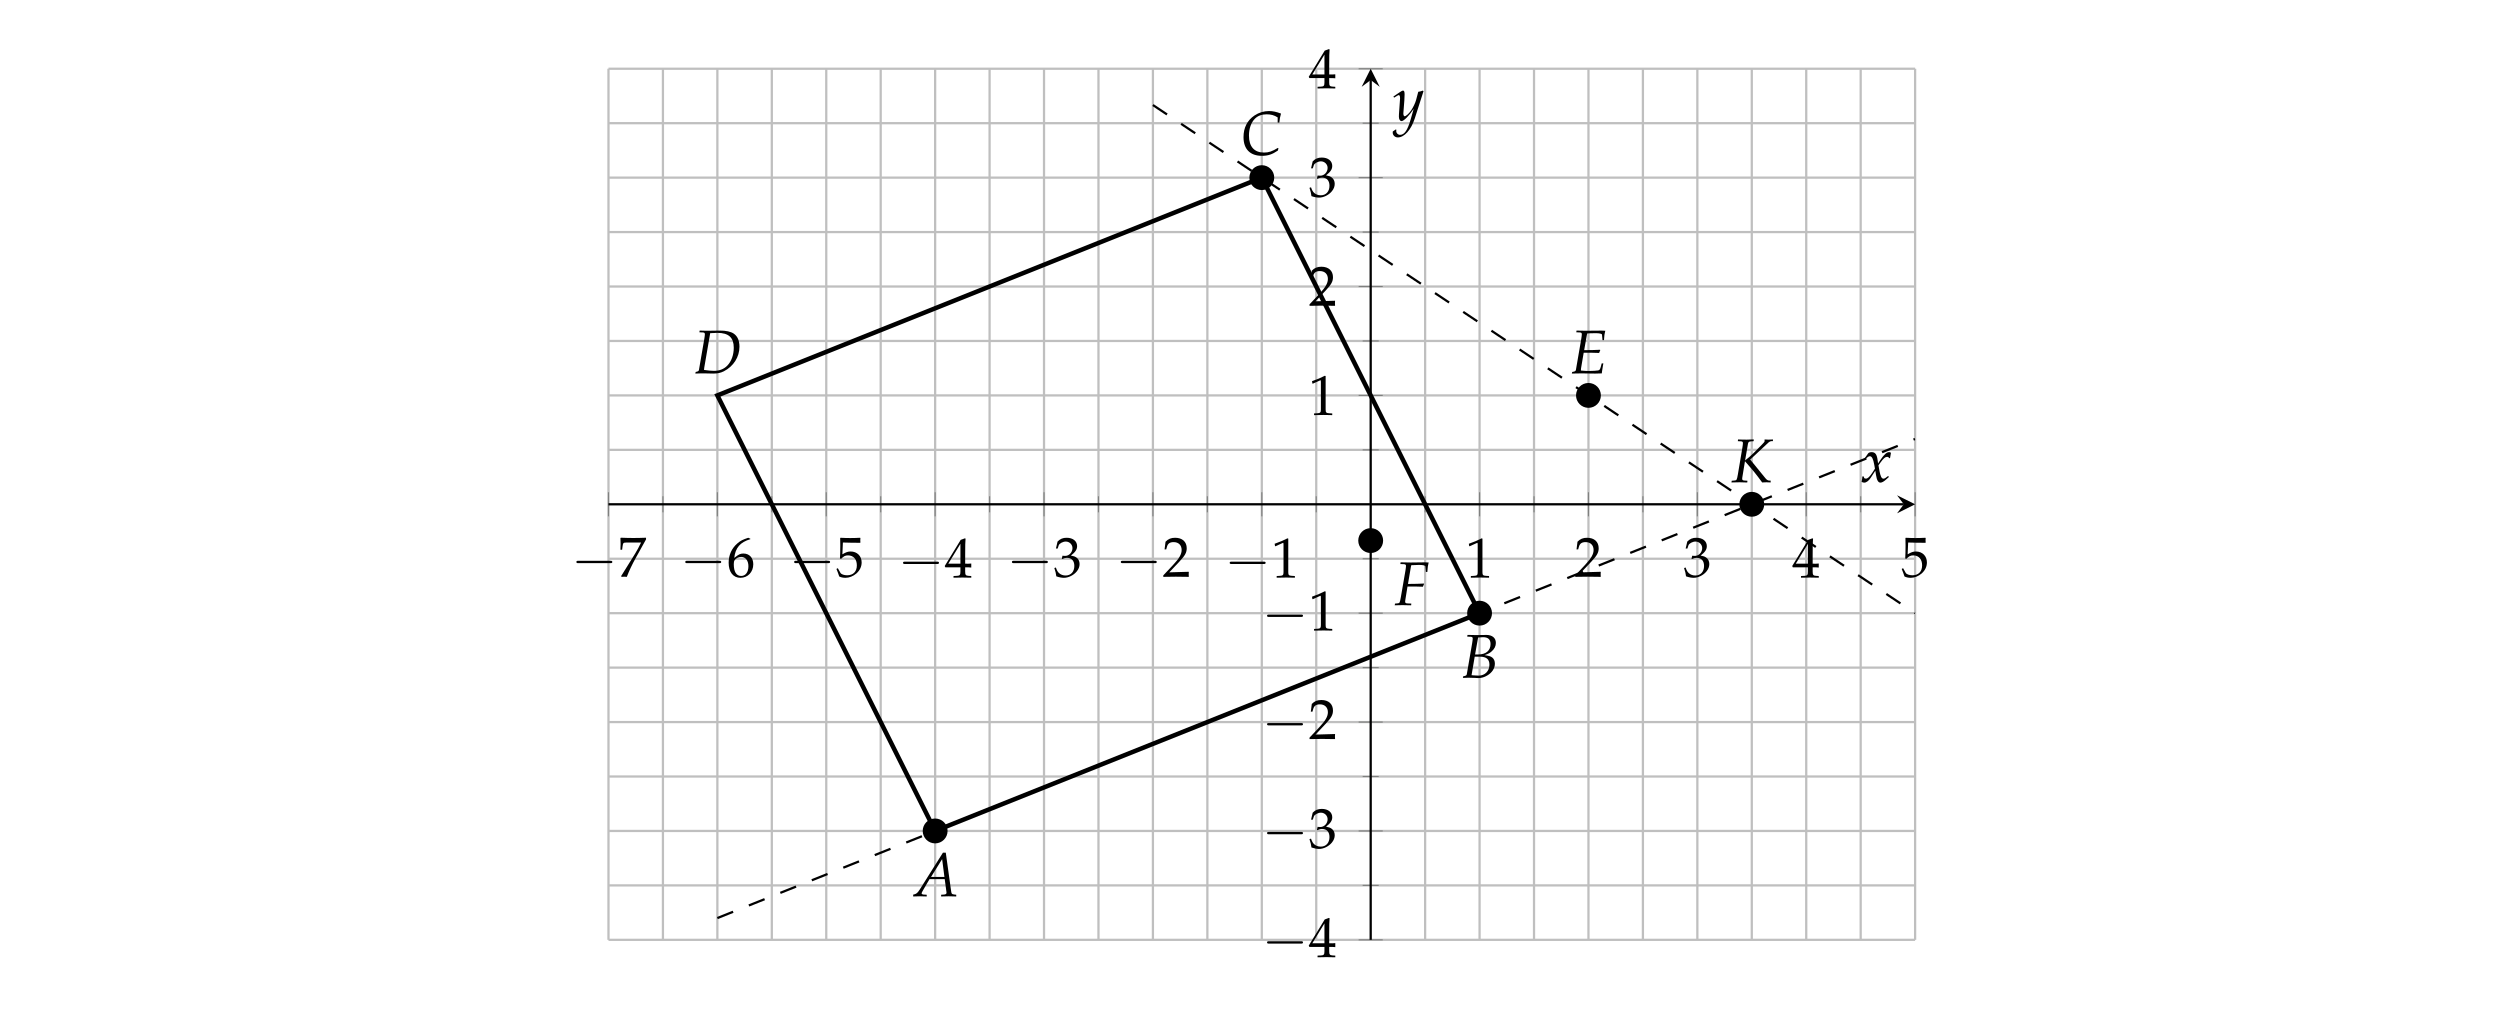
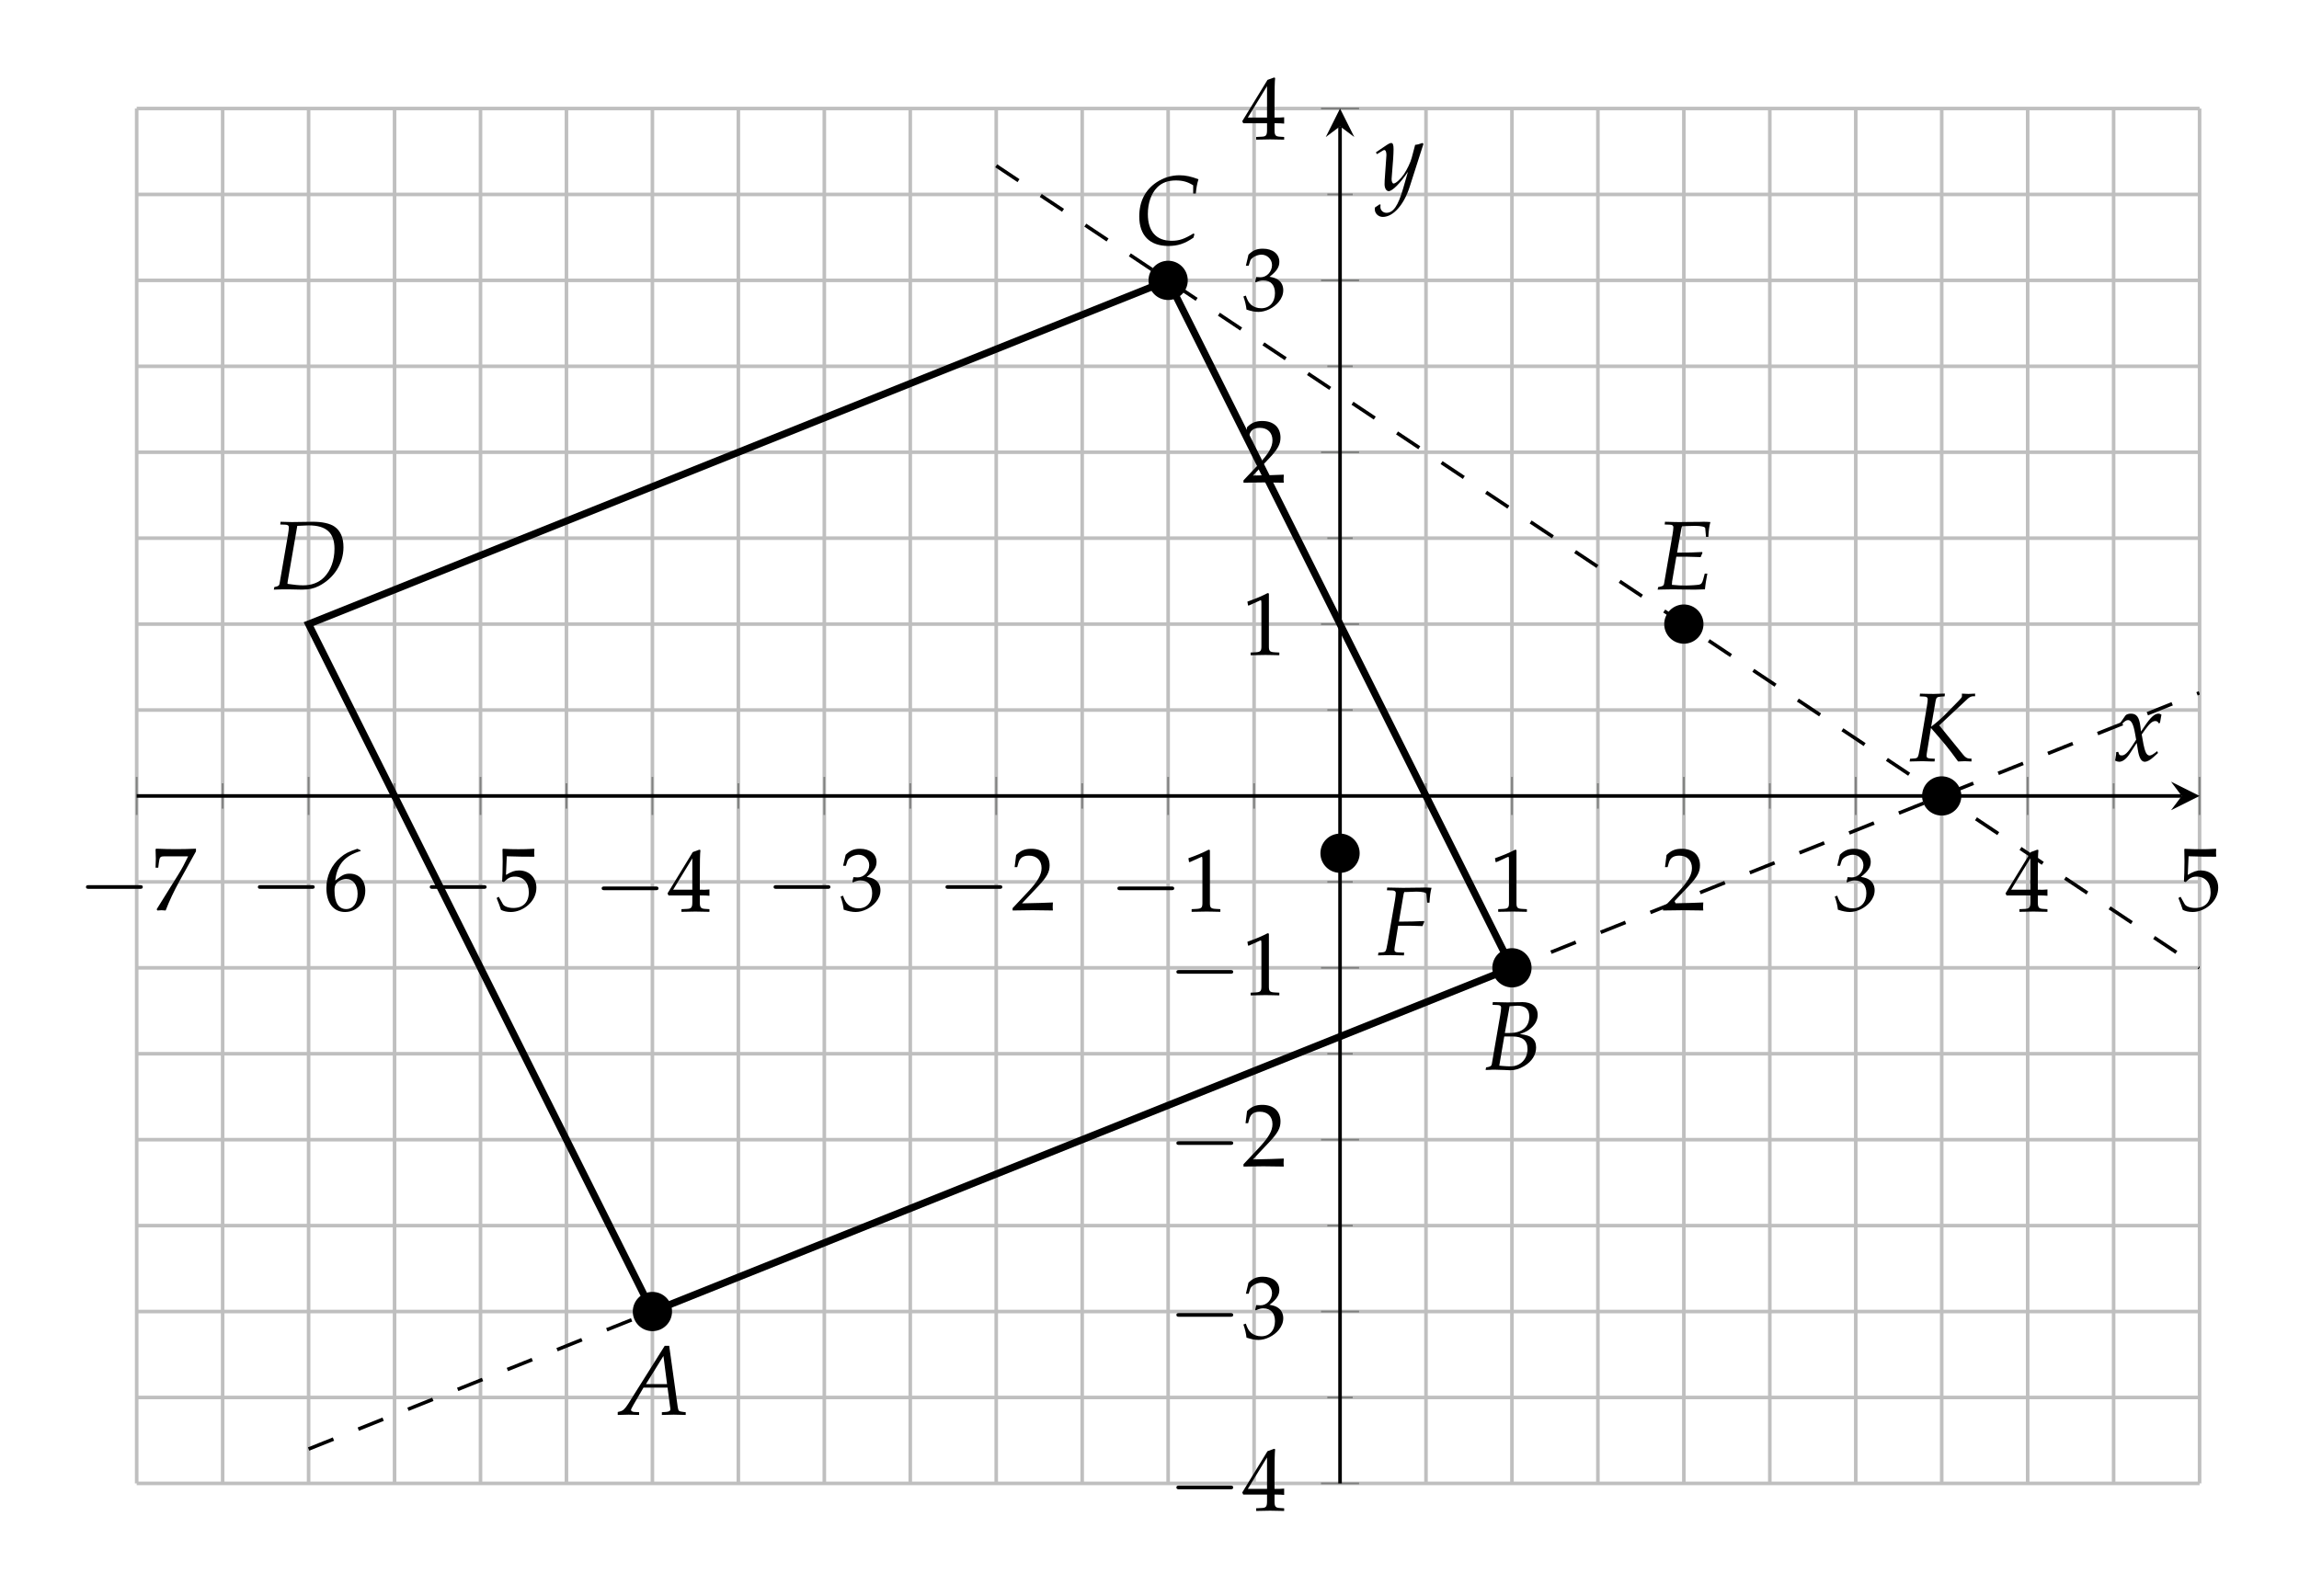
- <svg xmlns="http://www.w3.org/2000/svg" xmlns:xlink="http://www.w3.org/1999/xlink" version="1.1" width="440.829" height="178.246" viewBox="0 0 440.829 178.246">
+ <svg xmlns="http://www.w3.org/2000/svg" xmlns:xlink="http://www.w3.org/1999/xlink" version="1.1" width="256.773" height="178.246" viewBox="0 0 256.773 178.246">
  <defs>
    <path id="font_1_1" d="M.659 .23C.676 .23 .694 .23 .694 .25 .694 .27 .676 .27 .659 .27H.118C.101 .27 .083 .27 .083 .25 .083 .23 .101 .23 .118 .23H.659Z" />
    <path id="font_2_25" d="M.056 .01 .065-.003C.104 0 .104 0 .111 0 .118 0 .118 0 .157-.003 .199 .106 .248 .21 .314 .33L.497 .66V.69C.389 .686 .354 .685 .273 .685 .2 .685 .151 .686 .054 .69L.044 .685C.047 .589 .047 .589 .047 .579 .047 .568 .047 .568 .044 .477H.074L.081 .533C.089 .596 .096 .604 .142 .604H.409C.369 .521 .338 .463 .3 .402L.056 .01Z" />
    <path id="font_2_24" d="M.416 .672 .379 .689C.283 .657 .242 .637 .191 .593 .088 .507 .032 .385 .032 .248 .032 .082 .112-.02 .241-.02 .371-.02 .468 .083 .468 .22 .468 .335 .399 .41 .293 .41 .243 .41 .213 .397 .154 .35 .143 .341 .142 .34 .131 .332 .152 .513 .236 .61 .416 .664V.672M.255 .35C.331 .35 .382 .284 .382 .185 .382 .08 .331 .013 .254 .013 .169 .013 .123 .086 .123 .221 .123 .256 .127 .275 .138 .292 .16 .326 .207 .35 .255 .35Z" />
    <path id="font_2_23" d="M.127 .605C.256 .601 .312 .6 .432 .6L.437 .605C.435 .623 .435 .631 .435 .644 .435 .658 .435 .666 .437 .684L.432 .689C.357 .685 .312 .684 .258 .684 .203 .684 .159 .685 .084 .689L.079 .684C.08 .623 .081 .579 .081 .547 .081 .462 .078 .366 .075 .322L.095 .316C.142 .363 .169 .377 .218 .377 .314 .377 .374 .309 .374 .201 .374 .09 .31 .025 .201 .025 .147 .025 .097 .043 .083 .069L.037 .151 .013 .137C.036 .08 .048 .048 .062 .004 .09-.011 .13-.02 .173-.02 .24-.02 .311 .009 .366 .057 .427 .111 .459 .179 .459 .253 .459 .366 .378 .446 .264 .446 .216 .446 .18 .433 .118 .396L.127 .605Z" />
    <path id="font_2_22" d="M.28 .181V.106C.28 .046 .269 .032 .22 .03L.158 .027V-.003C.291 0 .291 0 .315 0 .339 0 .339 0 .472-.003V.027L.424 .03C.375 .033 .364 .046 .364 .106V.181C.423 .181 .444 .18 .472 .177V.248C.425 .244 .406 .244 .391 .245H.388 .364V.384C.364 .562 .366 .648 .371 .689L.359 .694 .285 .667 .002 .204 .013 .181H.28M.28 .245H.065L.28 .597V.245Z" />
    <path id="font_2_21" d="M.043 .498H.074L.092 .554C.103 .588 .166 .622 .218 .622 .283 .622 .336 .569 .336 .506 .336 .431 .277 .368 .206 .368 .198 .368 .187 .369 .174 .37L.159 .371 .147 .318 .154 .312C.192 .329 .211 .334 .238 .334 .321 .334 .369 .281 .369 .19 .369 .088 .308 .021 .215 .021 .169 .021 .128 .036 .098 .064 .074 .086 .061 .109 .042 .163L.015 .153C.036 .092 .044 .056 .05 .006 .103-.012 .147-.02 .184-.02 .264-.02 .356 .025 .411 .092 .445 .133 .462 .177 .462 .224 .462 .272 .442 .314 .406 .339 .381 .357 .358 .365 .308 .374 .388 .436 .418 .482 .418 .541 .418 .63 .344 .689 .233 .689 .165 .689 .12 .67 .072 .622L.043 .498Z" />
    <path id="font_2_20" d="M.016 .023V-.003C.203 0 .203 0 .239 0 .275 0 .275 0 .468-.003 .466 .018 .466 .028 .466 .042 .466 .055 .466 .065 .468 .087 .353 .082 .307 .081 .122 .077L.304 .27C.401 .373 .431 .428 .431 .503 .431 .618 .353 .689 .226 .689 .154 .689 .105 .669 .056 .619L.039 .483H.068L.081 .529C.097 .587 .133 .612 .2 .612 .286 .612 .341 .558 .341 .473 .341 .398 .299 .324 .186 .204L.016 .023Z" />
    <path id="font_2_19" d="M.067 .555H.077L.206 .613C.207 .614 .208 .614 .209 .614 .215 .614 .217 .605 .217 .581V.096C.217 .044 .206 .033 .152 .03L.096 .027V-.003C.25 0 .25 0 .261 0 .274 0 .296 0 .33-.001 .342-.002 .377-.002 .418-.003V.027L.366 .03C.311 .033 .301 .044 .301 .096V.689L.287 .694C.222 .66 .151 .63 .06 .598L.067 .555Z" />
    <clipPath id="clip_3">
-       <path transform="matrix(1,0,0,-1,107.295,165.723)" d="M0 0H230.401V153.601H0Z" />
+       <path transform="matrix(1,0,0,-1,15.267,165.723)" d="M0 0H230.401V153.601H0Z" />
    </clipPath>
    <path id="font_4_18" d="M.462 .705 .089 .112C.053 .056 .035 .04 .001 .032L-.019 .027V-.003C.073 0 .073 0 .093 0 .112 0 .114 0 .2-.003V.025L.148 .028C.132 .029 .117 .038 .117 .047 .117 .055 .124 .069 .143 .102L.245 .277H.491L.516 .089V.086C.516 .085 .517 .082 .518 .077 .519 .069 .52 .059 .52 .055 .52 .039 .505 .03 .477 .028L.433 .025V-.003C.535 0 .535 0 .555 0 .575 0 .575 0 .677-.003V.025L.651 .028C.604 .035 .603 .035 .595 .08L.508 .705H.462M.449 .601 .486 .313H.27L.449 .601Z" />
    <path id="font_4_1" d="M.097 .664 .15 .662C.174 .661 .185 .653 .185 .635 .185 .621 .181 .589 .176 .559L.089 .055C.085 .037 .073 .03 .031 .023L.026-.003 .063-.002C.09 0 .105 0 .117 0 .128 0 .154-.001 .18-.002L.217-.003 .237-.004C.256-.005 .269-.006 .277-.006 .325-.006 .373 .008 .42 .036 .499 .083 .543 .151 .543 .227 .543 .27 .529 .303 .502 .325 .476 .346 .446 .355 .377 .365 .434 .385 .459 .397 .49 .425 .536 .464 .559 .511 .559 .562 .559 .644 .501 .692 .401 .692 .399 .692 .389 .692 .374 .691L.311 .69C.299 .689 .263 .689 .251 .689 .232 .689 .201 .69 .152 .691L.1 .692 .097 .664M.217 .34H.302C.405 .34 .455 .298 .455 .211 .455 .108 .382 .034 .282 .034 .262 .034 .233 .035 .2 .038 .194 .039 .182 .04 .166 .041L.217 .34M.272 .65C.283 .65 .285 .651 .306 .652 .327 .654 .34 .655 .352 .655 .433 .655 .473 .619 .473 .544 .473 .439 .399 .376 .275 .376H.223L.272 .65Z" />
    <path id="font_4_2" d="M.597 .519H.624C.629 .576 .637 .619 .651 .665 .575 .694 .518 .706 .456 .706 .374 .706 .292 .681 .222 .634 .105 .555 .045 .437 .045 .284 .045 .09 .152-.018 .343-.018 .439-.018 .51 .005 .6 .067L.61 .103 .6 .11C.506 .053 .454 .035 .376 .035 .219 .035 .133 .131 .133 .309 .133 .42 .167 .519 .228 .581 .275 .629 .339 .653 .418 .653 .489 .653 .541 .639 .597 .603V.519Z" />
    <path id="font_4_4" d="M.221 .334H.338C.365 .334 .396 .333 .444 .331L.47 .33 .489 .375 .485 .382C.404 .378 .344 .376 .266 .376H.229L.271 .614C.274 .63 .276 .638 .28 .646L.327 .648C.359 .649 .391 .65 .413 .65 .475 .65 .516 .641 .517 .626L.525 .537H.549C.552 .601 .559 .651 .57 .689 .549 .691 .519 .692 .501 .692 .498 .692 .487 .692 .463 .691L.343 .69C.334 .689 .275 .689 .265 .689 .228 .689 .201 .689 .15 .691L.105 .692 .102 .664 .156 .662C.18 .661 .191 .653 .191 .635 .191 .621 .187 .589 .182 .559L.095 .055C.091 .037 .079 .03 .035 .023L.03-.003 .071-.002C.102-.001 .164 0 .184 0L.399-.003H.409C.423-.003 .448-.002 .481-.001L.514 0 .518 .036C.52 .056 .525 .086 .534 .135L.539 .161H.512L.496 .101C.486 .065 .477 .053 .455 .048 .435 .044 .362 .039 .308 .039 .267 .039 .245 .04 .176 .046V.05C.176 .064 .177 .072 .178 .081L.221 .334Z" />
    <path id="font_4_3" d="M.033 .023 .028-.003 .121 0H.144 .176C.195 0 .227-.001 .27-.002 .29-.003 .305-.003 .316-.003 .388-.003 .437 .008 .489 .034 .645 .114 .741 .265 .741 .431 .741 .529 .711 .599 .65 .642 .604 .675 .519 .693 .424 .692L.22 .689H.21C.201 .689 .198 .689 .097 .692L.094 .664 .147 .662C.171 .661 .182 .653 .182 .635 .182 .621 .178 .589 .173 .559L.086 .055C.083 .039 .072 .031 .041 .025L.033 .023M.268 .65C.283 .65 .288 .651 .315 .652 .346 .654 .366 .655 .384 .655 .566 .655 .649 .579 .649 .415 .649 .298 .611 .193 .543 .124 .489 .069 .416 .041 .329 .041 .285 .041 .236 .046 .168 .056 .168 .068 .169 .075 .172 .093L.268 .65Z" />
    <path id="font_4_6" d="M.371 .664 .374 .692H.35L.26 .689C.244 .689 .226 .689 .183 .69L.119 .692 .116 .664 .163 .662C.187 .661 .198 .653 .198 .635 .198 .621 .195 .592 .189 .559L.116 .125C.099 .033 .098 .032 .058 .028L.017 .025 .013-.003 .055-.002C.103-.001 .126 0 .145 0L.242-.003H.268L.271 .025 .222 .028C.195 .03 .186 .037 .186 .057 .186 .063 .187 .074 .188 .078L.231 .34C.381 .169 .404 .14 .509-.003L.578 0C.614-.001 .62-.002 .646-.003V.027H.626C.603 .027 .583 .039 .562 .065L.316 .367 .608 .64C.624 .655 .645 .665 .662 .665H.683V.692L.66 .691C.639 .69 .623 .689 .615 .689 .605 .689 .589 .69 .568 .691L.548 .692V.663C.548 .655 .538 .642 .51 .614L.382 .484C.338 .439 .297 .403 .233 .353L.278 .613C.285 .651 .292 .658 .329 .661L.371 .664Z" />
    <path id="font_4_5" d="M.286 .646 .392 .65C.454 .65 .494 .641 .495 .626L.503 .537H.527C.53 .6 .537 .651 .548 .689 .526 .691 .498 .692 .481 .692L.44 .691 .275 .689H.246C.221 .689 .181 .69 .143 .691L.094 .692 .091 .664 .147 .662C.171 .661 .182 .652 .182 .635 .182 .621 .178 .589 .173 .559L.098 .125C.081 .033 .081 .032 .04 .028L.004 .025 0-.003 .034-.002C.074-.001 .106 0 .127 0 .145 0 .174-.001 .213-.002L.265-.003 .268 .025 .204 .028C.177 .029 .168 .037 .168 .057 .168 .063 .169 .074 .17 .078L.206 .301H.323C.35 .301 .381 .3 .429 .298L.455 .297 .474 .342 .47 .349C.389 .345 .329 .343 .251 .343H.214L.26 .614C.263 .63 .264 .635 .269 .646L.286 .646Z" />
    <path id="font_4_16" d="M.021 .088C.021 .068 .019 .055 .013 .023 .011 .011 .01 .008 .009 .001 .024-.007 .04-.011 .052-.011 .085-.011 .124 .018 .155 .065L.231 .182 .242 .113C.255 .028 .278-.011 .314-.011 .336-.011 .368 .006 .4 .035L.449 .079 .44 .098C.404 .068 .379 .053 .363 .053 .348 .053 .335 .063 .325 .083 .316 .102 .305 .139 .3 .168L.282 .269 .317 .318C.364 .383 .391 .406 .422 .406 .438 .406 .45 .398 .455 .383L.469 .387 .484 .472C.472 .479 .463 .482 .454 .482 .414 .482 .374 .446 .312 .354L.275 .299 .269 .347C.257 .446 .23 .482 .171 .482 .145 .482 .123 .474 .114 .461L.056 .378 .073 .368C.103 .402 .123 .416 .142 .416 .175 .416 .197 .375 .214 .277L.225 .215 .185 .153C.142 .086 .108 .054 .08 .054 .065 .054 .054 .058 .052 .063L.041 .091 .021 .088Z" />
    <path id="font_4_17" d="M-.007-.179C-.008-.186-.008-.192-.008-.197-.008-.24 .029-.275 .074-.275 .18-.275 .29-.152 .349 .033L.49 .473 .479 .482C.45 .471 .427 .465 .405 .463L.37 .331C.358 .284 .323 .211 .29 .162 .255 .111 .206 .067 .184 .067 .172 .067 .163 .09 .164 .115L.165 .128 .18 .322C.182 .353 .184 .391 .184 .419 .184 .464 .177 .482 .16 .482 .147 .482 .133 .475 .085 .442L.003 .386 .014 .368 .064 .398 .068 .401C.078 .407 .085 .41 .089 .41 .103 .41 .111 .391 .111 .358 .111 .357 .111 .351 .11 .343L.093 .1 .092 .06C.092 .018 .11-.011 .135-.011 .172-.011 .256 .074 .331 .187L.282 .016C.231-.161 .181-.233 .111-.233 .076-.233 .049-.206 .049-.172 .049-.167 .05-.159 .051-.15L.041-.146-.007-.179Z" />
  </defs>
-   <path transform="matrix(1,0,0,-1,107.295,165.723)" stroke-width=".399" stroke-linecap="butt" stroke-miterlimit="10" stroke-linejoin="miter" fill="none" stroke="#bfbfbf" d="M9.6 0V153.601M28.8 0V153.601M48 0V153.601M67.2 0V153.601M86.4 0V153.601M105.601 0V153.601M124.801 0V153.601M144.001 0V153.601M163.201 0V153.601M182.401 0V153.601M201.601 0V153.601M220.801 0V153.601" />
-   <path transform="matrix(1,0,0,-1,107.295,165.723)" stroke-width=".399" stroke-linecap="butt" stroke-miterlimit="10" stroke-linejoin="miter" fill="none" stroke="#bfbfbf" d="M0 0V153.601M19.2 0V153.601M38.4 0V153.601M57.6 0V153.601M76.8 0V153.601M96 0V153.601M115.201 0V153.601M153.601 0V153.601M172.801 0V153.601M192.001 0V153.601M211.201 0V153.601M230.401 0V153.601" />
-   <path transform="matrix(1,0,0,-1,107.295,165.723)" stroke-width=".399" stroke-linecap="butt" stroke-miterlimit="10" stroke-linejoin="miter" fill="none" stroke="#bfbfbf" d="M0 9.6H230.401M0 28.8H230.401M0 48H230.401M0 67.2H230.401M0 86.4H230.401M0 105.601H230.401M0 124.801H230.401M0 144.001H230.401" />
-   <path transform="matrix(1,0,0,-1,107.295,165.723)" stroke-width=".399" stroke-linecap="butt" stroke-miterlimit="10" stroke-linejoin="miter" fill="none" stroke="#bfbfbf" d="M0 0H230.401M0 19.2H230.401M0 38.4H230.401M0 57.6H230.401M0 96H230.401M0 115.201H230.401M0 134.401H230.401M0 153.601H230.401" />
-   <path transform="matrix(1,0,0,-1,107.295,165.723)" stroke-width=".199" stroke-linecap="butt" stroke-miterlimit="10" stroke-linejoin="miter" fill="none" stroke="#7f807f" d="M9.6 75.383V78.218M28.8 75.383V78.218M48 75.383V78.218M67.2 75.383V78.218M86.4 75.383V78.218M105.601 75.383V78.218M124.801 75.383V78.218M144.001 75.383V78.218M163.201 75.383V78.218M182.401 75.383V78.218M201.601 75.383V78.218M220.801 75.383V78.218" />
-   <path transform="matrix(1,0,0,-1,107.295,165.723)" stroke-width=".199" stroke-linecap="butt" stroke-miterlimit="10" stroke-linejoin="miter" fill="none" stroke="#7f807f" d="M0 74.674V78.926M19.2 74.674V78.926M38.4 74.674V78.926M57.6 74.674V78.926M76.8 74.674V78.926M96 74.674V78.926M115.201 74.674V78.926M153.601 74.674V78.926M172.801 74.674V78.926M192.001 74.674V78.926M211.201 74.674V78.926M230.401 74.674V78.926" />
-   <path transform="matrix(1,0,0,-1,107.295,165.723)" stroke-width=".199" stroke-linecap="butt" stroke-miterlimit="10" stroke-linejoin="miter" fill="none" stroke="#7f807f" d="M132.983 9.6H135.818M132.983 28.8H135.818M132.983 48H135.818M132.983 67.2H135.818M132.983 86.4H135.818M132.983 105.601H135.818M132.983 124.801H135.818M132.983 144.001H135.818" />
-   <path transform="matrix(1,0,0,-1,107.295,165.723)" stroke-width=".199" stroke-linecap="butt" stroke-miterlimit="10" stroke-linejoin="miter" fill="none" stroke="#7f807f" d="M132.275 0H136.527M132.275 19.2H136.527M132.275 38.4H136.527M132.275 57.6H136.527M132.275 96H136.527M132.275 115.201H136.527M132.275 134.401H136.527M132.275 153.601H136.527" />
-   <path transform="matrix(1,0,0,-1,107.295,165.723)" stroke-width=".399" stroke-linecap="butt" stroke-miterlimit="10" stroke-linejoin="miter" fill="none" stroke="#000000" d="M0 76.8H228.409" />
-   <path transform="matrix(1,0,0,-1,335.7037,88.92265)" d="M1.993 0-1.196 1.594 0 0-1.196-1.594" />
-   <path transform="matrix(1,0,0,-1,107.295,165.723)" stroke-width=".399" stroke-linecap="butt" stroke-miterlimit="10" stroke-linejoin="miter" fill="none" stroke="#000000" d="M134.401 0V151.608" />
-   <path transform="matrix(0,-1,-1,-0,241.6957,14.11476)" d="M1.993 0-1.196 1.594 0 0-1.196-1.594" />
-   <use data-text="−" xlink:href="#font_1_1" transform="matrix(10.3811,0,0,-10.3811,100.769,101.689)" />
-   <use data-text="7" xlink:href="#font_2_25" transform="matrix(9.9626,0,0,-9.9626,108.964,101.689)" />
-   <use data-text="−" xlink:href="#font_1_1" transform="matrix(10.3811,0,0,-10.3811,119.969,101.689)" />
-   <use data-text="6" xlink:href="#font_2_24" transform="matrix(9.9626,0,0,-9.9626,128.164,101.689)" />
-   <use data-text="−" xlink:href="#font_1_1" transform="matrix(10.3811,0,0,-10.3811,139.169,101.689)" />
-   <use data-text="5" xlink:href="#font_2_23" transform="matrix(9.9626,0,0,-9.9626,147.363,101.689)" />
-   <use data-text="−" xlink:href="#font_1_1" transform="matrix(10.3811,0,0,-10.3811,158.369,101.839)" />
-   <use data-text="4" xlink:href="#font_2_22" transform="matrix(9.9626,0,0,-9.9626,166.563,101.839)" />
-   <use data-text="−" xlink:href="#font_1_1" transform="matrix(10.3811,0,0,-10.3811,177.569,101.689)" />
-   <use data-text="3" xlink:href="#font_2_21" transform="matrix(9.9626,0,0,-9.9626,185.763,101.689)" />
-   <use data-text="−" xlink:href="#font_1_1" transform="matrix(10.3811,0,0,-10.3811,196.769,101.689)" />
-   <use data-text="2" xlink:href="#font_2_20" transform="matrix(9.9626,0,0,-9.9626,204.963,101.689)" />
-   <use data-text="−" xlink:href="#font_1_1" transform="matrix(10.3811,0,0,-10.3811,215.969,101.839)" />
-   <use data-text="1" xlink:href="#font_2_19" transform="matrix(9.9626,0,0,-9.9626,224.163,101.839)" />
-   <use data-text="1" xlink:href="#font_2_19" transform="matrix(9.9626,0,0,-9.9626,258.403,101.839)" />
-   <use data-text="2" xlink:href="#font_2_20" transform="matrix(9.9626,0,0,-9.9626,277.603,101.689)" />
-   <use data-text="3" xlink:href="#font_2_21" transform="matrix(9.9626,0,0,-9.9626,296.803,101.689)" />
-   <use data-text="4" xlink:href="#font_2_22" transform="matrix(9.9626,0,0,-9.9626,316.003,101.839)" />
-   <use data-text="5" xlink:href="#font_2_23" transform="matrix(9.9626,0,0,-9.9626,335.203,101.689)" />
-   <use data-text="−" xlink:href="#font_1_1" transform="matrix(10.3811,0,0,-10.3811,222.557,168.772)" />
-   <use data-text="4" xlink:href="#font_2_22" transform="matrix(9.9626,0,0,-9.9626,230.752,168.772)" />
-   <use data-text="−" xlink:href="#font_1_1" transform="matrix(10.3811,0,0,-10.3811,222.557,149.497)" />
-   <use data-text="3" xlink:href="#font_2_21" transform="matrix(9.9626,0,0,-9.9626,230.752,149.497)" />
-   <use data-text="−" xlink:href="#font_1_1" transform="matrix(10.3811,0,0,-10.3811,222.557,130.297)" />
-   <use data-text="2" xlink:href="#font_2_20" transform="matrix(9.9626,0,0,-9.9626,230.752,130.297)" />
-   <use data-text="−" xlink:href="#font_1_1" transform="matrix(10.3811,0,0,-10.3811,222.557,111.172)" />
-   <use data-text="1" xlink:href="#font_2_19" transform="matrix(9.9626,0,0,-9.9626,230.752,111.172)" />
-   <use data-text="1" xlink:href="#font_2_19" transform="matrix(9.9626,0,0,-9.9626,230.752,73.17102)" />
-   <use data-text="2" xlink:href="#font_2_20" transform="matrix(9.9626,0,0,-9.9626,230.752,53.89602)" />
-   <use data-text="3" xlink:href="#font_2_21" transform="matrix(9.9626,0,0,-9.9626,230.752,34.64702)" />
-   <use data-text="4" xlink:href="#font_2_22" transform="matrix(9.9626,0,0,-9.9626,230.752,15.57202)" />
+   <path transform="matrix(1,0,0,-1,15.267,165.723)" stroke-width=".399" stroke-linecap="butt" stroke-miterlimit="10" stroke-linejoin="miter" fill="none" stroke="#bfbfbf" d="M9.6 0V153.601M28.8 0V153.601M48 0V153.601M67.2 0V153.601M86.4 0V153.601M105.601 0V153.601M124.801 0V153.601M144.001 0V153.601M163.201 0V153.601M182.401 0V153.601M201.601 0V153.601M220.801 0V153.601" />
+   <path transform="matrix(1,0,0,-1,15.267,165.723)" stroke-width=".399" stroke-linecap="butt" stroke-miterlimit="10" stroke-linejoin="miter" fill="none" stroke="#bfbfbf" d="M0 0V153.601M19.2 0V153.601M38.4 0V153.601M57.6 0V153.601M76.8 0V153.601M96 0V153.601M115.201 0V153.601M153.601 0V153.601M172.801 0V153.601M192.001 0V153.601M211.201 0V153.601M230.401 0V153.601" />
+   <path transform="matrix(1,0,0,-1,15.267,165.723)" stroke-width=".399" stroke-linecap="butt" stroke-miterlimit="10" stroke-linejoin="miter" fill="none" stroke="#bfbfbf" d="M0 9.6H230.401M0 28.8H230.401M0 48H230.401M0 67.2H230.401M0 86.4H230.401M0 105.601H230.401M0 124.801H230.401M0 144.001H230.401" />
+   <path transform="matrix(1,0,0,-1,15.267,165.723)" stroke-width=".399" stroke-linecap="butt" stroke-miterlimit="10" stroke-linejoin="miter" fill="none" stroke="#bfbfbf" d="M0 0H230.401M0 19.2H230.401M0 38.4H230.401M0 57.6H230.401M0 96H230.401M0 115.201H230.401M0 134.401H230.401M0 153.601H230.401" />
+   <path transform="matrix(1,0,0,-1,15.267,165.723)" stroke-width=".199" stroke-linecap="butt" stroke-miterlimit="10" stroke-linejoin="miter" fill="none" stroke="#7f807f" d="M9.6 75.383V78.218M28.8 75.383V78.218M48 75.383V78.218M67.2 75.383V78.218M86.4 75.383V78.218M105.601 75.383V78.218M124.801 75.383V78.218M144.001 75.383V78.218M163.201 75.383V78.218M182.401 75.383V78.218M201.601 75.383V78.218M220.801 75.383V78.218" />
+   <path transform="matrix(1,0,0,-1,15.267,165.723)" stroke-width=".199" stroke-linecap="butt" stroke-miterlimit="10" stroke-linejoin="miter" fill="none" stroke="#7f807f" d="M0 74.674V78.926M19.2 74.674V78.926M38.4 74.674V78.926M57.6 74.674V78.926M76.8 74.674V78.926M96 74.674V78.926M115.201 74.674V78.926M153.601 74.674V78.926M172.801 74.674V78.926M192.001 74.674V78.926M211.201 74.674V78.926M230.401 74.674V78.926" />
+   <path transform="matrix(1,0,0,-1,15.267,165.723)" stroke-width=".199" stroke-linecap="butt" stroke-miterlimit="10" stroke-linejoin="miter" fill="none" stroke="#7f807f" d="M132.983 9.6H135.818M132.983 28.8H135.818M132.983 48H135.818M132.983 67.2H135.818M132.983 86.4H135.818M132.983 105.601H135.818M132.983 124.801H135.818M132.983 144.001H135.818" />
+   <path transform="matrix(1,0,0,-1,15.267,165.723)" stroke-width=".199" stroke-linecap="butt" stroke-miterlimit="10" stroke-linejoin="miter" fill="none" stroke="#7f807f" d="M132.275 0H136.527M132.275 19.2H136.527M132.275 38.4H136.527M132.275 57.6H136.527M132.275 96H136.527M132.275 115.201H136.527M132.275 134.401H136.527M132.275 153.601H136.527" />
+   <path transform="matrix(1,0,0,-1,15.267,165.723)" stroke-width=".399" stroke-linecap="butt" stroke-miterlimit="10" stroke-linejoin="miter" fill="none" stroke="#000000" d="M0 76.8H228.409" />
+   <path transform="matrix(1,0,0,-1,243.6757,88.92265)" d="M1.993 0-1.196 1.594 0 0-1.196-1.594" />
+   <path transform="matrix(1,0,0,-1,15.267,165.723)" stroke-width=".399" stroke-linecap="butt" stroke-miterlimit="10" stroke-linejoin="miter" fill="none" stroke="#000000" d="M134.401 0V151.608" />
+   <path transform="matrix(0,-1,-1,-0,149.6677,14.11476)" d="M1.993 0-1.196 1.594 0 0-1.196-1.594" />
+   <use data-text="−" xlink:href="#font_1_1" transform="matrix(10.3811,0,0,-10.3811,8.742001,101.689)" />
+   <use data-text="7" xlink:href="#font_2_25" transform="matrix(9.9626,0,0,-9.9626,16.936,101.689)" />
+   <use data-text="−" xlink:href="#font_1_1" transform="matrix(10.3811,0,0,-10.3811,27.942,101.689)" />
+   <use data-text="6" xlink:href="#font_2_24" transform="matrix(9.9626,0,0,-9.9626,36.136,101.689)" />
+   <use data-text="−" xlink:href="#font_1_1" transform="matrix(10.3811,0,0,-10.3811,47.141,101.689)" />
+   <use data-text="5" xlink:href="#font_2_23" transform="matrix(9.9626,0,0,-9.9626,55.336,101.689)" />
+   <use data-text="−" xlink:href="#font_1_1" transform="matrix(10.3811,0,0,-10.3811,66.341,101.839)" />
+   <use data-text="4" xlink:href="#font_2_22" transform="matrix(9.9626,0,0,-9.9626,74.535,101.839)" />
+   <use data-text="−" xlink:href="#font_1_1" transform="matrix(10.3811,0,0,-10.3811,85.541,101.689)" />
+   <use data-text="3" xlink:href="#font_2_21" transform="matrix(9.9626,0,0,-9.9626,93.735,101.689)" />
+   <use data-text="−" xlink:href="#font_1_1" transform="matrix(10.3811,0,0,-10.3811,104.741,101.689)" />
+   <use data-text="2" xlink:href="#font_2_20" transform="matrix(9.9626,0,0,-9.9626,112.935,101.689)" />
+   <use data-text="−" xlink:href="#font_1_1" transform="matrix(10.3811,0,0,-10.3811,123.941,101.839)" />
+   <use data-text="1" xlink:href="#font_2_19" transform="matrix(9.9626,0,0,-9.9626,132.135,101.839)" />
+   <use data-text="1" xlink:href="#font_2_19" transform="matrix(9.9626,0,0,-9.9626,166.375,101.839)" />
+   <use data-text="2" xlink:href="#font_2_20" transform="matrix(9.9626,0,0,-9.9626,185.575,101.689)" />
+   <use data-text="3" xlink:href="#font_2_21" transform="matrix(9.9626,0,0,-9.9626,204.775,101.689)" />
+   <use data-text="4" xlink:href="#font_2_22" transform="matrix(9.9626,0,0,-9.9626,223.975,101.839)" />
+   <use data-text="5" xlink:href="#font_2_23" transform="matrix(9.9626,0,0,-9.9626,243.175,101.689)" />
+   <use data-text="−" xlink:href="#font_1_1" transform="matrix(10.3811,0,0,-10.3811,130.53,168.772)" />
+   <use data-text="4" xlink:href="#font_2_22" transform="matrix(9.9626,0,0,-9.9626,138.724,168.772)" />
+   <use data-text="−" xlink:href="#font_1_1" transform="matrix(10.3811,0,0,-10.3811,130.53,149.497)" />
+   <use data-text="3" xlink:href="#font_2_21" transform="matrix(9.9626,0,0,-9.9626,138.724,149.497)" />
+   <use data-text="−" xlink:href="#font_1_1" transform="matrix(10.3811,0,0,-10.3811,130.53,130.297)" />
+   <use data-text="2" xlink:href="#font_2_20" transform="matrix(9.9626,0,0,-9.9626,138.724,130.297)" />
+   <use data-text="−" xlink:href="#font_1_1" transform="matrix(10.3811,0,0,-10.3811,130.53,111.172)" />
+   <use data-text="1" xlink:href="#font_2_19" transform="matrix(9.9626,0,0,-9.9626,138.724,111.172)" />
+   <use data-text="1" xlink:href="#font_2_19" transform="matrix(9.9626,0,0,-9.9626,138.724,73.17102)" />
+   <use data-text="2" xlink:href="#font_2_20" transform="matrix(9.9626,0,0,-9.9626,138.724,53.89602)" />
+   <use data-text="3" xlink:href="#font_2_21" transform="matrix(9.9626,0,0,-9.9626,138.724,34.64702)" />
+   <use data-text="4" xlink:href="#font_2_22" transform="matrix(9.9626,0,0,-9.9626,138.724,15.57202)" />
  <g clip-path="url(#clip_3)">
-     <use data-text="A" xlink:href="#font_4_18" transform="matrix(10.9091,0,0,-10.9091,161.229,158.044)" />
-     <use data-text="B" xlink:href="#font_4_1" transform="matrix(10.9091,0,0,-10.9091,257.67,119.503)" />
-     <use data-text="C" xlink:href="#font_4_2" transform="matrix(10.9091,0,0,-10.9091,218.78,27.28203)" />
-     <use data-text="E" xlink:href="#font_4_4" transform="matrix(10.9091,0,0,-10.9091,276.843,65.84002)" />
-     <path transform="matrix(1,0,0,-1,107.295,165.723)" stroke-width=".797" stroke-linecap="butt" stroke-miterlimit="10" stroke-linejoin="miter" fill="none" stroke="#000000" d="M57.6 19.2 153.601 57.6 115.201 134.401 19.2 96 57.6 19.2" />
-     <path transform="matrix(1,0,0,-1,107.295,165.723)" stroke-width=".399" stroke-linecap="butt" stroke-dasharray="2.989,2.989" stroke-miterlimit="10" stroke-linejoin="miter" fill="none" stroke="#000000" d="M19.2 3.84 21.333 4.693 23.466 5.547 25.599 6.4 27.733 7.253 29.866 8.106 31.999 8.96 34.132 9.813 36.265 10.666 38.398 11.519 40.531 12.373 42.665 13.226 44.798 14.079 46.931 14.932 49.064 15.786 51.197 16.639 53.33 17.492 55.463 18.345 57.596 19.199 59.73 20.052 61.863 20.905 63.996 21.758 66.129 22.612 68.262 23.465 70.395 24.318 72.528 25.171 74.662 26.025 76.795 26.878 78.928 27.731 81.061 28.584 83.194 29.438 85.327 30.291 87.46 31.144 89.593 31.997 91.727 32.851 93.86 33.704 95.993 34.557 98.126 35.41 100.259 36.264 102.392 37.117 104.525 37.97 106.658 38.823 108.792 39.677 110.925 40.53 113.058 41.383 115.191 42.236 117.324 43.09 119.457 43.943 121.59 44.796 123.724 45.649 125.857 46.503 127.99 47.356 130.123 48.209 132.256 49.062 134.389 49.916 136.522 50.769 138.655 51.622 140.789 52.475 142.922 53.329 145.055 54.182 147.188 55.035 149.321 55.888 151.454 56.742 153.587 57.595 155.72 58.448 157.854 59.301 159.987 60.155 162.12 61.008 164.253 61.861 166.386 62.714 168.519 63.568 170.652 64.421 172.786 65.274 174.919 66.127 177.052 66.981 179.185 67.834 181.318 68.687 183.451 69.54 185.584 70.394 187.717 71.247 189.851 72.1 191.984 72.953 194.117 73.807 196.25 74.66 198.383 75.513 200.516 76.366 202.649 77.22 204.782 78.073 206.916 78.926 209.049 79.779 211.182 80.633 213.315 81.486 215.448 82.339 217.581 83.192 219.714 84.046 221.848 84.899 223.981 85.752 226.114 86.606 228.247 87.459 230.38 88.312" />
-     <path transform="matrix(1,0,0,-1,107.295,165.723)" stroke-width=".399" stroke-linecap="butt" stroke-dasharray="2.989,2.989" stroke-miterlimit="10" stroke-linejoin="miter" fill="none" stroke="#000000" d="M96 147.201 97.358 146.296 98.716 145.39 100.073 144.485 101.431 143.58 102.788 142.675 104.146 141.77 105.503 140.865 106.861 139.96 108.219 139.055 109.576 138.15 110.934 137.245 112.291 136.34 113.649 135.435 115.006 134.53 116.364 133.625 117.721 132.72 119.079 131.815 120.437 130.91 121.794 130.005 123.152 129.1 124.509 128.195 125.867 127.29 127.224 126.385 128.582 125.48 129.939 124.575 131.297 123.67 132.655 122.765 134.012 121.86 135.37 120.955 136.727 120.049 138.085 119.144 139.442 118.239 140.8 117.334 142.158 116.429 143.515 115.524 144.873 114.619 146.23 113.714 147.588 112.809 148.945 111.904 150.303 110.999 151.66 110.094 153.018 109.189 154.376 108.284 155.733 107.379 157.091 106.474 158.448 105.569 159.806 104.664 161.163 103.759 162.521 102.854 163.879 101.949 165.236 101.044 166.594 100.139 167.951 99.234 169.309 98.329 170.666 97.423 172.024 96.519 173.381 95.613 174.739 94.709 176.097 93.804 177.454 92.899 178.812 91.993 180.169 91.088 181.527 90.183 182.884 89.278 184.242 88.373 185.599 87.468 186.957 86.563 188.315 85.658 189.672 84.753 191.03 83.848 192.387 82.943 193.745 82.038 195.102 81.133 196.46 80.228 197.817 79.323 199.175 78.418 200.533 77.513 201.89 76.608 203.248 75.703 204.605 74.798 205.963 73.893 207.32 72.987 208.678 72.082 210.036 71.177 211.393 70.273 212.751 69.367 214.108 68.462 215.466 67.557 216.823 66.652 218.181 65.747 219.538 64.842 220.896 63.937 222.254 63.032 223.611 62.127 224.969 61.222 226.326 60.317 227.684 59.412 229.041 58.507 230.399 57.602" />
-     <use data-text="D" xlink:href="#font_4_3" transform="matrix(10.9091,0,0,-10.9091,122.306,65.84002)" />
-     <use data-text="K" xlink:href="#font_4_6" transform="matrix(10.9091,0,0,-10.9091,305.173,85.04003)" />
-     <use data-text="F" xlink:href="#font_4_5" transform="matrix(10.9091,0,0,-10.9091,245.938,106.703)" />
+     <use data-text="A" xlink:href="#font_4_18" transform="matrix(10.9091,0,0,-10.9091,69.201,158.044)" />
+     <use data-text="B" xlink:href="#font_4_1" transform="matrix(10.9091,0,0,-10.9091,165.642,119.503)" />
+     <use data-text="C" xlink:href="#font_4_2" transform="matrix(10.9091,0,0,-10.9091,126.752,27.28203)" />
+     <use data-text="E" xlink:href="#font_4_4" transform="matrix(10.9091,0,0,-10.9091,184.815,65.84002)" />
+     <path transform="matrix(1,0,0,-1,15.267,165.723)" stroke-width=".797" stroke-linecap="butt" stroke-miterlimit="10" stroke-linejoin="miter" fill="none" stroke="#000000" d="M57.6 19.2 153.601 57.6 115.201 134.401 19.2 96 57.6 19.2" />
+     <path transform="matrix(1,0,0,-1,15.267,165.723)" stroke-width=".399" stroke-linecap="butt" stroke-dasharray="2.989,2.989" stroke-miterlimit="10" stroke-linejoin="miter" fill="none" stroke="#000000" d="M19.2 3.84 21.333 4.693 23.466 5.547 25.599 6.4 27.733 7.253 29.866 8.106 31.999 8.96 34.132 9.813 36.265 10.666 38.398 11.519 40.531 12.373 42.665 13.226 44.798 14.079 46.931 14.932 49.064 15.786 51.197 16.639 53.33 17.492 55.463 18.345 57.596 19.199 59.73 20.052 61.863 20.905 63.996 21.758 66.129 22.612 68.262 23.465 70.395 24.318 72.528 25.171 74.662 26.025 76.795 26.878 78.928 27.731 81.061 28.584 83.194 29.438 85.327 30.291 87.46 31.144 89.593 31.997 91.727 32.851 93.86 33.704 95.993 34.557 98.126 35.41 100.259 36.264 102.392 37.117 104.525 37.97 106.658 38.823 108.792 39.677 110.925 40.53 113.058 41.383 115.191 42.236 117.324 43.09 119.457 43.943 121.59 44.796 123.724 45.649 125.857 46.503 127.99 47.356 130.123 48.209 132.256 49.062 134.389 49.916 136.522 50.769 138.655 51.622 140.789 52.475 142.922 53.329 145.055 54.182 147.188 55.035 149.321 55.888 151.454 56.742 153.587 57.595 155.72 58.448 157.854 59.301 159.987 60.155 162.12 61.008 164.253 61.861 166.386 62.714 168.519 63.568 170.652 64.421 172.786 65.274 174.919 66.127 177.052 66.981 179.185 67.834 181.318 68.687 183.451 69.54 185.584 70.394 187.717 71.247 189.851 72.1 191.984 72.953 194.117 73.807 196.25 74.66 198.383 75.513 200.516 76.366 202.649 77.22 204.782 78.073 206.916 78.926 209.049 79.779 211.182 80.633 213.315 81.486 215.448 82.339 217.581 83.192 219.714 84.046 221.848 84.899 223.981 85.752 226.114 86.606 228.247 87.459 230.38 88.312" />
+     <path transform="matrix(1,0,0,-1,15.267,165.723)" stroke-width=".399" stroke-linecap="butt" stroke-dasharray="2.989,2.989" stroke-miterlimit="10" stroke-linejoin="miter" fill="none" stroke="#000000" d="M96 147.201 97.358 146.296 98.716 145.39 100.073 144.485 101.431 143.58 102.788 142.675 104.146 141.77 105.503 140.865 106.861 139.96 108.219 139.055 109.576 138.15 110.934 137.245 112.291 136.34 113.649 135.435 115.006 134.53 116.364 133.625 117.721 132.72 119.079 131.815 120.437 130.91 121.794 130.005 123.152 129.1 124.509 128.195 125.867 127.29 127.224 126.385 128.582 125.48 129.939 124.575 131.297 123.67 132.655 122.765 134.012 121.86 135.37 120.955 136.727 120.049 138.085 119.144 139.442 118.239 140.8 117.334 142.158 116.429 143.515 115.524 144.873 114.619 146.23 113.714 147.588 112.809 148.945 111.904 150.303 110.999 151.66 110.094 153.018 109.189 154.376 108.284 155.733 107.379 157.091 106.474 158.448 105.569 159.806 104.664 161.163 103.759 162.521 102.854 163.879 101.949 165.236 101.044 166.594 100.139 167.951 99.234 169.309 98.329 170.666 97.423 172.024 96.519 173.381 95.613 174.739 94.709 176.097 93.804 177.454 92.899 178.812 91.993 180.169 91.088 181.527 90.183 182.884 89.278 184.242 88.373 185.599 87.468 186.957 86.563 188.315 85.658 189.672 84.753 191.03 83.848 192.387 82.943 193.745 82.038 195.102 81.133 196.46 80.228 197.817 79.323 199.175 78.418 200.533 77.513 201.89 76.608 203.248 75.703 204.605 74.798 205.963 73.893 207.32 72.987 208.678 72.082 210.036 71.177 211.393 70.273 212.751 69.367 214.108 68.462 215.466 67.557 216.823 66.652 218.181 65.747 219.538 64.842 220.896 63.937 222.254 63.032 223.611 62.127 224.969 61.222 226.326 60.317 227.684 59.412 229.041 58.507 230.399 57.602" />
+     <use data-text="D" xlink:href="#font_4_3" transform="matrix(10.9091,0,0,-10.9091,30.278,65.84002)" />
+     <use data-text="K" xlink:href="#font_4_6" transform="matrix(10.9091,0,0,-10.9091,213.146,85.04003)" />
+     <use data-text="F" xlink:href="#font_4_5" transform="matrix(10.9091,0,0,-10.9091,153.91,106.703)" />
  </g>
-   <path transform="matrix(1,0,0,-1,107.295,165.723)" d="M59.593 19.2C59.593 20.301 58.701 21.193 57.6 21.193 56.5 21.193 55.608 20.301 55.608 19.2 55.608 18.1 56.5 17.208 57.6 17.208 58.701 17.208 59.593 18.1 59.593 19.2ZM57.6 19.2" />
-   <path transform="matrix(1,0,0,-1,107.295,165.723)" stroke-width=".399" stroke-linecap="butt" stroke-miterlimit="10" stroke-linejoin="miter" fill="none" stroke="#000000" d="M59.593 19.2C59.593 20.301 58.701 21.193 57.6 21.193 56.5 21.193 55.608 20.301 55.608 19.2 55.608 18.1 56.5 17.208 57.6 17.208 58.701 17.208 59.593 18.1 59.593 19.2ZM57.6 19.2" />
-   <path transform="matrix(1,0,0,-1,107.295,165.723)" d="M155.593 57.6C155.593 58.701 154.701 59.593 153.601 59.593 152.5 59.593 151.608 58.701 151.608 57.6 151.608 56.5 152.5 55.608 153.601 55.608 154.701 55.608 155.593 56.5 155.593 57.6ZM153.601 57.6" />
-   <path transform="matrix(1,0,0,-1,107.295,165.723)" stroke-width=".399" stroke-linecap="butt" stroke-miterlimit="10" stroke-linejoin="miter" fill="none" stroke="#000000" d="M155.593 57.6C155.593 58.701 154.701 59.593 153.601 59.593 152.5 59.593 151.608 58.701 151.608 57.6 151.608 56.5 152.5 55.608 153.601 55.608 154.701 55.608 155.593 56.5 155.593 57.6ZM153.601 57.6" />
-   <path transform="matrix(1,0,0,-1,107.295,165.723)" d="M117.193 134.401C117.193 135.501 116.301 136.393 115.201 136.393 114.1 136.393 113.208 135.501 113.208 134.401 113.208 133.3 114.1 132.408 115.201 132.408 116.301 132.408 117.193 133.3 117.193 134.401ZM115.201 134.401" />
-   <path transform="matrix(1,0,0,-1,107.295,165.723)" stroke-width=".399" stroke-linecap="butt" stroke-miterlimit="10" stroke-linejoin="miter" fill="none" stroke="#000000" d="M117.193 134.401C117.193 135.501 116.301 136.393 115.201 136.393 114.1 136.393 113.208 135.501 113.208 134.401 113.208 133.3 114.1 132.408 115.201 132.408 116.301 132.408 117.193 133.3 117.193 134.401ZM115.201 134.401" />
-   <path transform="matrix(1,0,0,-1,107.295,165.723)" d="M174.793 96C174.793 97.101 173.901 97.993 172.801 97.993 171.7 97.993 170.808 97.101 170.808 96 170.808 94.9 171.7 94.008 172.801 94.008 173.901 94.008 174.793 94.9 174.793 96ZM172.801 96" />
-   <path transform="matrix(1,0,0,-1,107.295,165.723)" stroke-width=".399" stroke-linecap="butt" stroke-miterlimit="10" stroke-linejoin="miter" fill="none" stroke="#000000" d="M174.793 96C174.793 97.101 173.901 97.993 172.801 97.993 171.7 97.993 170.808 97.101 170.808 96 170.808 94.9 171.7 94.008 172.801 94.008 173.901 94.008 174.793 94.9 174.793 96ZM172.801 96" />
-   <path transform="matrix(1,0,0,-1,107.295,165.723)" stroke-width=".399" stroke-linecap="butt" stroke-miterlimit="10" stroke-linejoin="miter" fill="none" stroke="#000000" d="" />
-   <path transform="matrix(1,0,0,-1,107.295,165.723)" d="M203.594 76.8C203.594 77.901 202.702 78.793 201.601 78.793 200.501 78.793 199.608 77.901 199.608 76.8 199.608 75.7 200.501 74.808 201.601 74.808 202.702 74.808 203.594 75.7 203.594 76.8ZM201.601 76.8" />
-   <path transform="matrix(1,0,0,-1,107.295,165.723)" stroke-width=".399" stroke-linecap="butt" stroke-miterlimit="10" stroke-linejoin="miter" fill="none" stroke="#000000" d="M203.594 76.8C203.594 77.901 202.702 78.793 201.601 78.793 200.501 78.793 199.608 77.901 199.608 76.8 199.608 75.7 200.501 74.808 201.601 74.808 202.702 74.808 203.594 75.7 203.594 76.8ZM201.601 76.8" />
-   <path transform="matrix(1,0,0,-1,107.295,165.723)" d="M136.393 70.4C136.393 71.501 135.501 72.393 134.401 72.393 133.3 72.393 132.408 71.501 132.408 70.4 132.408 69.3 133.3 68.408 134.401 68.408 135.501 68.408 136.393 69.3 136.393 70.4ZM134.401 70.4" />
-   <path transform="matrix(1,0,0,-1,107.295,165.723)" stroke-width=".399" stroke-linecap="butt" stroke-miterlimit="10" stroke-linejoin="miter" fill="none" stroke="#000000" d="M136.393 70.4C136.393 71.501 135.501 72.393 134.401 72.393 133.3 72.393 132.408 71.501 132.408 70.4 132.408 69.3 133.3 68.408 134.401 68.408 135.501 68.408 136.393 69.3 136.393 70.4ZM134.401 70.4" />
-   <path transform="matrix(1,0,0,-1,107.295,165.723)" stroke-width=".399" stroke-linecap="butt" stroke-miterlimit="10" stroke-linejoin="miter" fill="none" stroke="#000000" d="" />
-   <use data-text="x" xlink:href="#font_4_16" transform="matrix(10.9091,0,0,-10.9091,328.158,84.98503)" />
-   <use data-text="y" xlink:href="#font_4_17" transform="matrix(10.9091,0,0,-10.9091,245.666,21.23402)" />
+   <path transform="matrix(1,0,0,-1,15.267,165.723)" d="M59.593 19.2C59.593 20.301 58.701 21.193 57.6 21.193 56.5 21.193 55.608 20.301 55.608 19.2 55.608 18.1 56.5 17.208 57.6 17.208 58.701 17.208 59.593 18.1 59.593 19.2ZM57.6 19.2" />
+   <path transform="matrix(1,0,0,-1,15.267,165.723)" stroke-width=".399" stroke-linecap="butt" stroke-miterlimit="10" stroke-linejoin="miter" fill="none" stroke="#000000" d="M59.593 19.2C59.593 20.301 58.701 21.193 57.6 21.193 56.5 21.193 55.608 20.301 55.608 19.2 55.608 18.1 56.5 17.208 57.6 17.208 58.701 17.208 59.593 18.1 59.593 19.2ZM57.6 19.2" />
+   <path transform="matrix(1,0,0,-1,15.267,165.723)" d="M155.593 57.6C155.593 58.701 154.701 59.593 153.601 59.593 152.5 59.593 151.608 58.701 151.608 57.6 151.608 56.5 152.5 55.608 153.601 55.608 154.701 55.608 155.593 56.5 155.593 57.6ZM153.601 57.6" />
+   <path transform="matrix(1,0,0,-1,15.267,165.723)" stroke-width=".399" stroke-linecap="butt" stroke-miterlimit="10" stroke-linejoin="miter" fill="none" stroke="#000000" d="M155.593 57.6C155.593 58.701 154.701 59.593 153.601 59.593 152.5 59.593 151.608 58.701 151.608 57.6 151.608 56.5 152.5 55.608 153.601 55.608 154.701 55.608 155.593 56.5 155.593 57.6ZM153.601 57.6" />
+   <path transform="matrix(1,0,0,-1,15.267,165.723)" d="M117.193 134.401C117.193 135.501 116.301 136.393 115.201 136.393 114.1 136.393 113.208 135.501 113.208 134.401 113.208 133.3 114.1 132.408 115.201 132.408 116.301 132.408 117.193 133.3 117.193 134.401ZM115.201 134.401" />
+   <path transform="matrix(1,0,0,-1,15.267,165.723)" stroke-width=".399" stroke-linecap="butt" stroke-miterlimit="10" stroke-linejoin="miter" fill="none" stroke="#000000" d="M117.193 134.401C117.193 135.501 116.301 136.393 115.201 136.393 114.1 136.393 113.208 135.501 113.208 134.401 113.208 133.3 114.1 132.408 115.201 132.408 116.301 132.408 117.193 133.3 117.193 134.401ZM115.201 134.401" />
+   <path transform="matrix(1,0,0,-1,15.267,165.723)" d="M174.793 96C174.793 97.101 173.901 97.993 172.801 97.993 171.7 97.993 170.808 97.101 170.808 96 170.808 94.9 171.7 94.008 172.801 94.008 173.901 94.008 174.793 94.9 174.793 96ZM172.801 96" />
+   <path transform="matrix(1,0,0,-1,15.267,165.723)" stroke-width=".399" stroke-linecap="butt" stroke-miterlimit="10" stroke-linejoin="miter" fill="none" stroke="#000000" d="M174.793 96C174.793 97.101 173.901 97.993 172.801 97.993 171.7 97.993 170.808 97.101 170.808 96 170.808 94.9 171.7 94.008 172.801 94.008 173.901 94.008 174.793 94.9 174.793 96ZM172.801 96" />
+   <path transform="matrix(1,0,0,-1,15.267,165.723)" stroke-width=".399" stroke-linecap="butt" stroke-miterlimit="10" stroke-linejoin="miter" fill="none" stroke="#000000" d="" />
+   <path transform="matrix(1,0,0,-1,15.267,165.723)" d="M203.594 76.8C203.594 77.901 202.702 78.793 201.601 78.793 200.501 78.793 199.608 77.901 199.608 76.8 199.608 75.7 200.501 74.808 201.601 74.808 202.702 74.808 203.594 75.7 203.594 76.8ZM201.601 76.8" />
+   <path transform="matrix(1,0,0,-1,15.267,165.723)" stroke-width=".399" stroke-linecap="butt" stroke-miterlimit="10" stroke-linejoin="miter" fill="none" stroke="#000000" d="M203.594 76.8C203.594 77.901 202.702 78.793 201.601 78.793 200.501 78.793 199.608 77.901 199.608 76.8 199.608 75.7 200.501 74.808 201.601 74.808 202.702 74.808 203.594 75.7 203.594 76.8ZM201.601 76.8" />
+   <path transform="matrix(1,0,0,-1,15.267,165.723)" d="M136.393 70.4C136.393 71.501 135.501 72.393 134.401 72.393 133.3 72.393 132.408 71.501 132.408 70.4 132.408 69.3 133.3 68.408 134.401 68.408 135.501 68.408 136.393 69.3 136.393 70.4ZM134.401 70.4" />
+   <path transform="matrix(1,0,0,-1,15.267,165.723)" stroke-width=".399" stroke-linecap="butt" stroke-miterlimit="10" stroke-linejoin="miter" fill="none" stroke="#000000" d="M136.393 70.4C136.393 71.501 135.501 72.393 134.401 72.393 133.3 72.393 132.408 71.501 132.408 70.4 132.408 69.3 133.3 68.408 134.401 68.408 135.501 68.408 136.393 69.3 136.393 70.4ZM134.401 70.4" />
+   <path transform="matrix(1,0,0,-1,15.267,165.723)" stroke-width=".399" stroke-linecap="butt" stroke-miterlimit="10" stroke-linejoin="miter" fill="none" stroke="#000000" d="" />
+   <use data-text="x" xlink:href="#font_4_16" transform="matrix(10.9091,0,0,-10.9091,236.13,84.98503)" />
+   <use data-text="y" xlink:href="#font_4_17" transform="matrix(10.9091,0,0,-10.9091,153.638,21.23402)" />
</svg>
